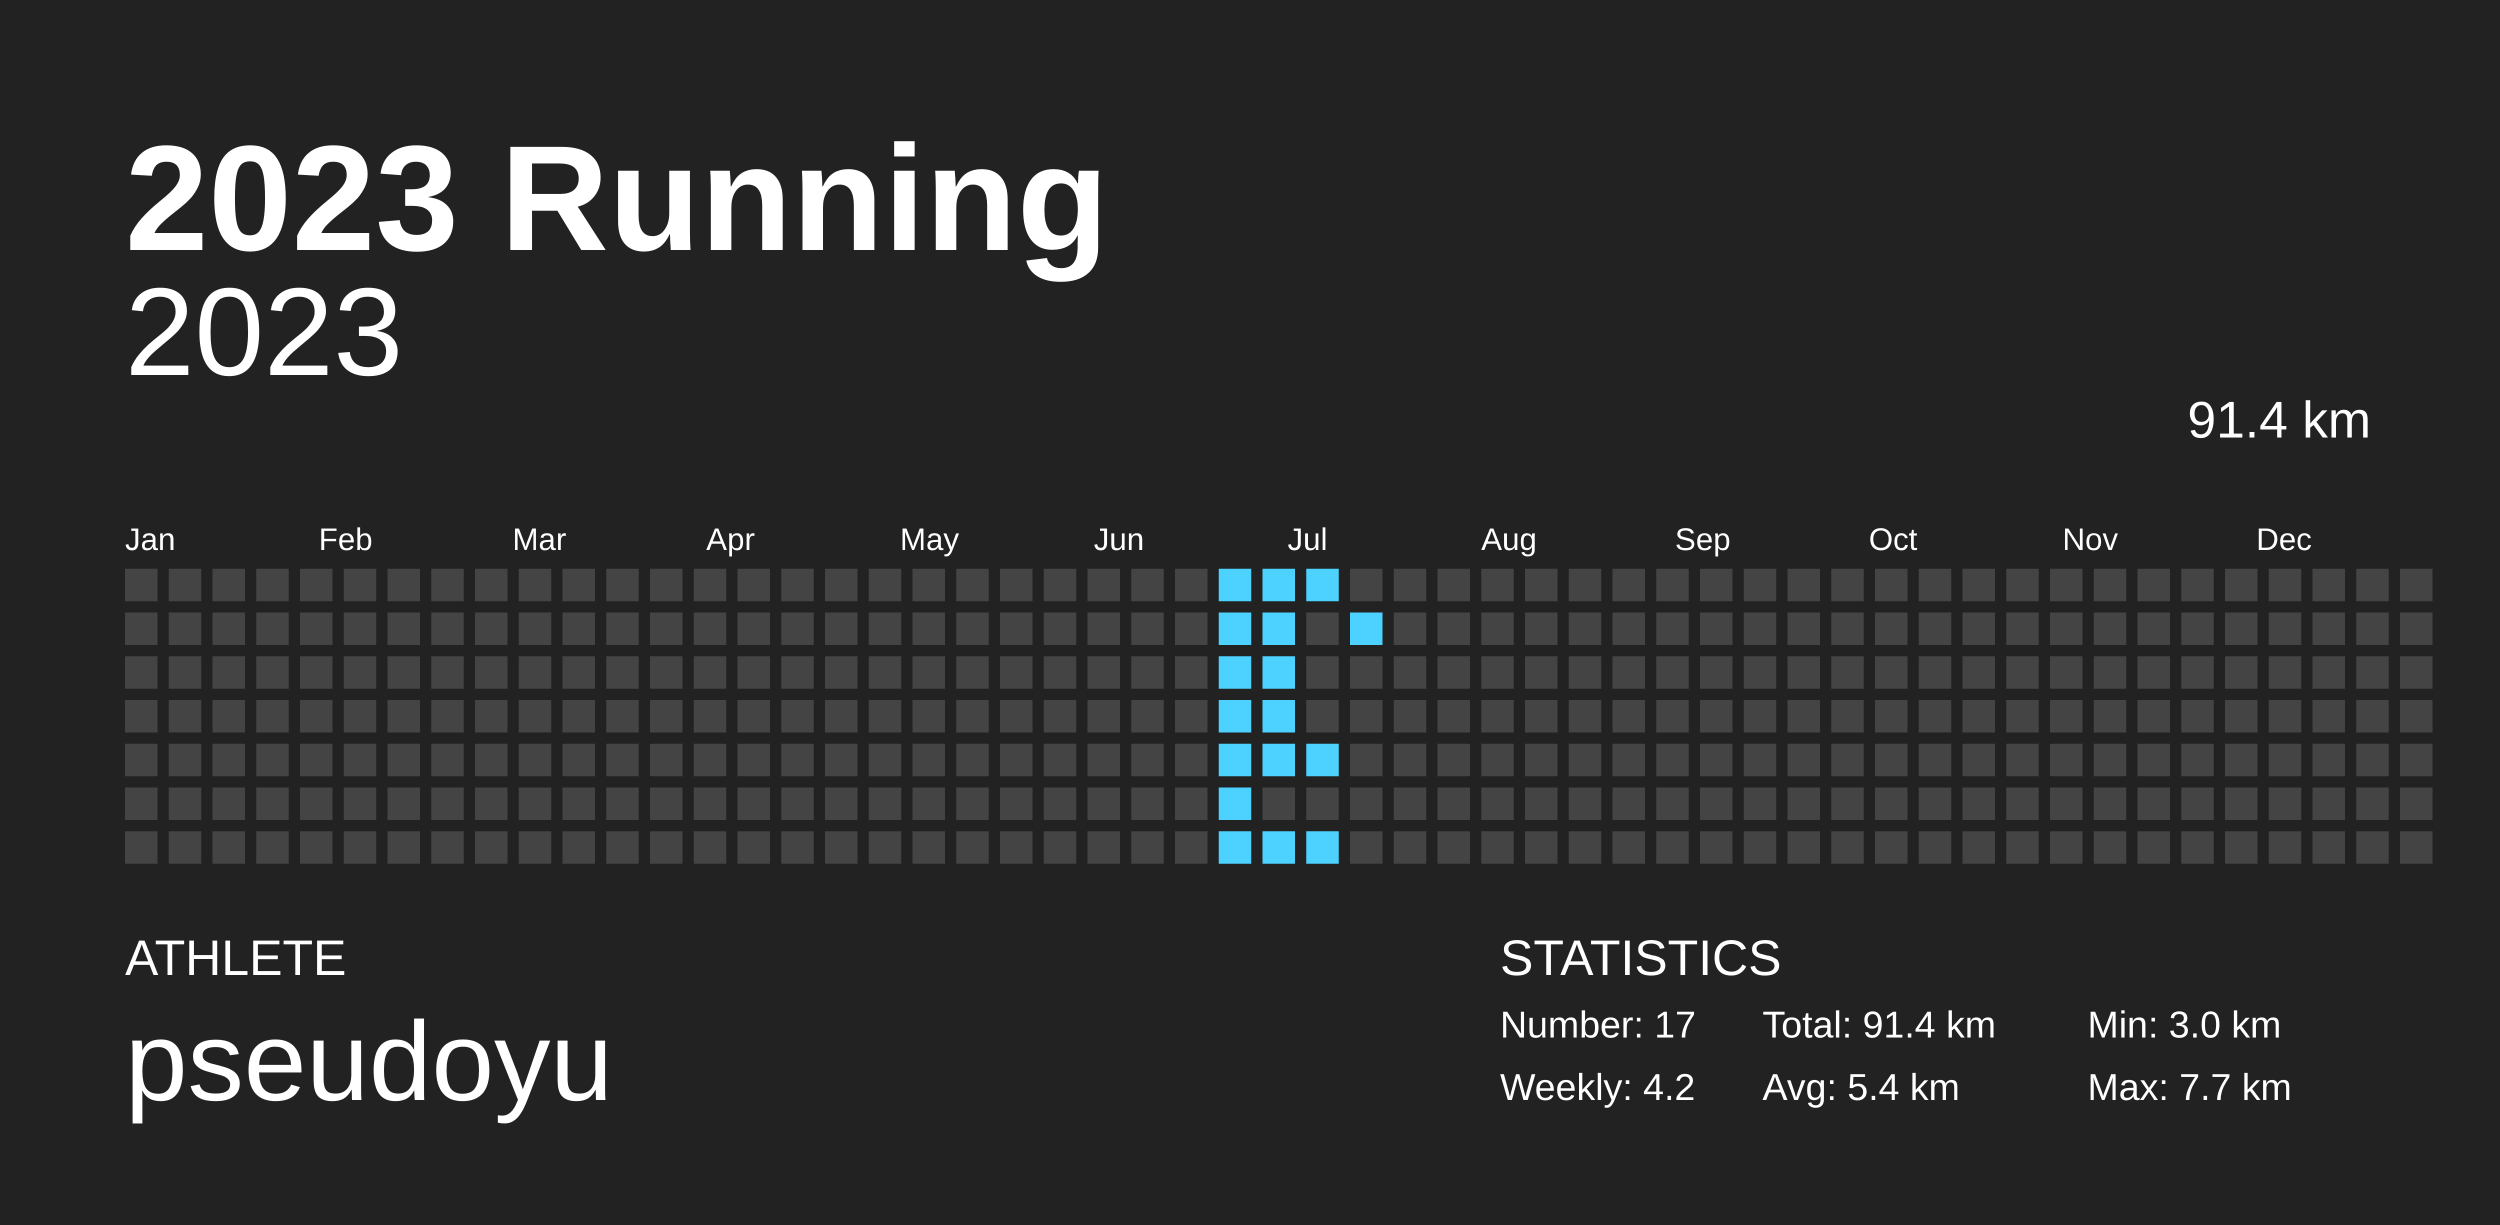
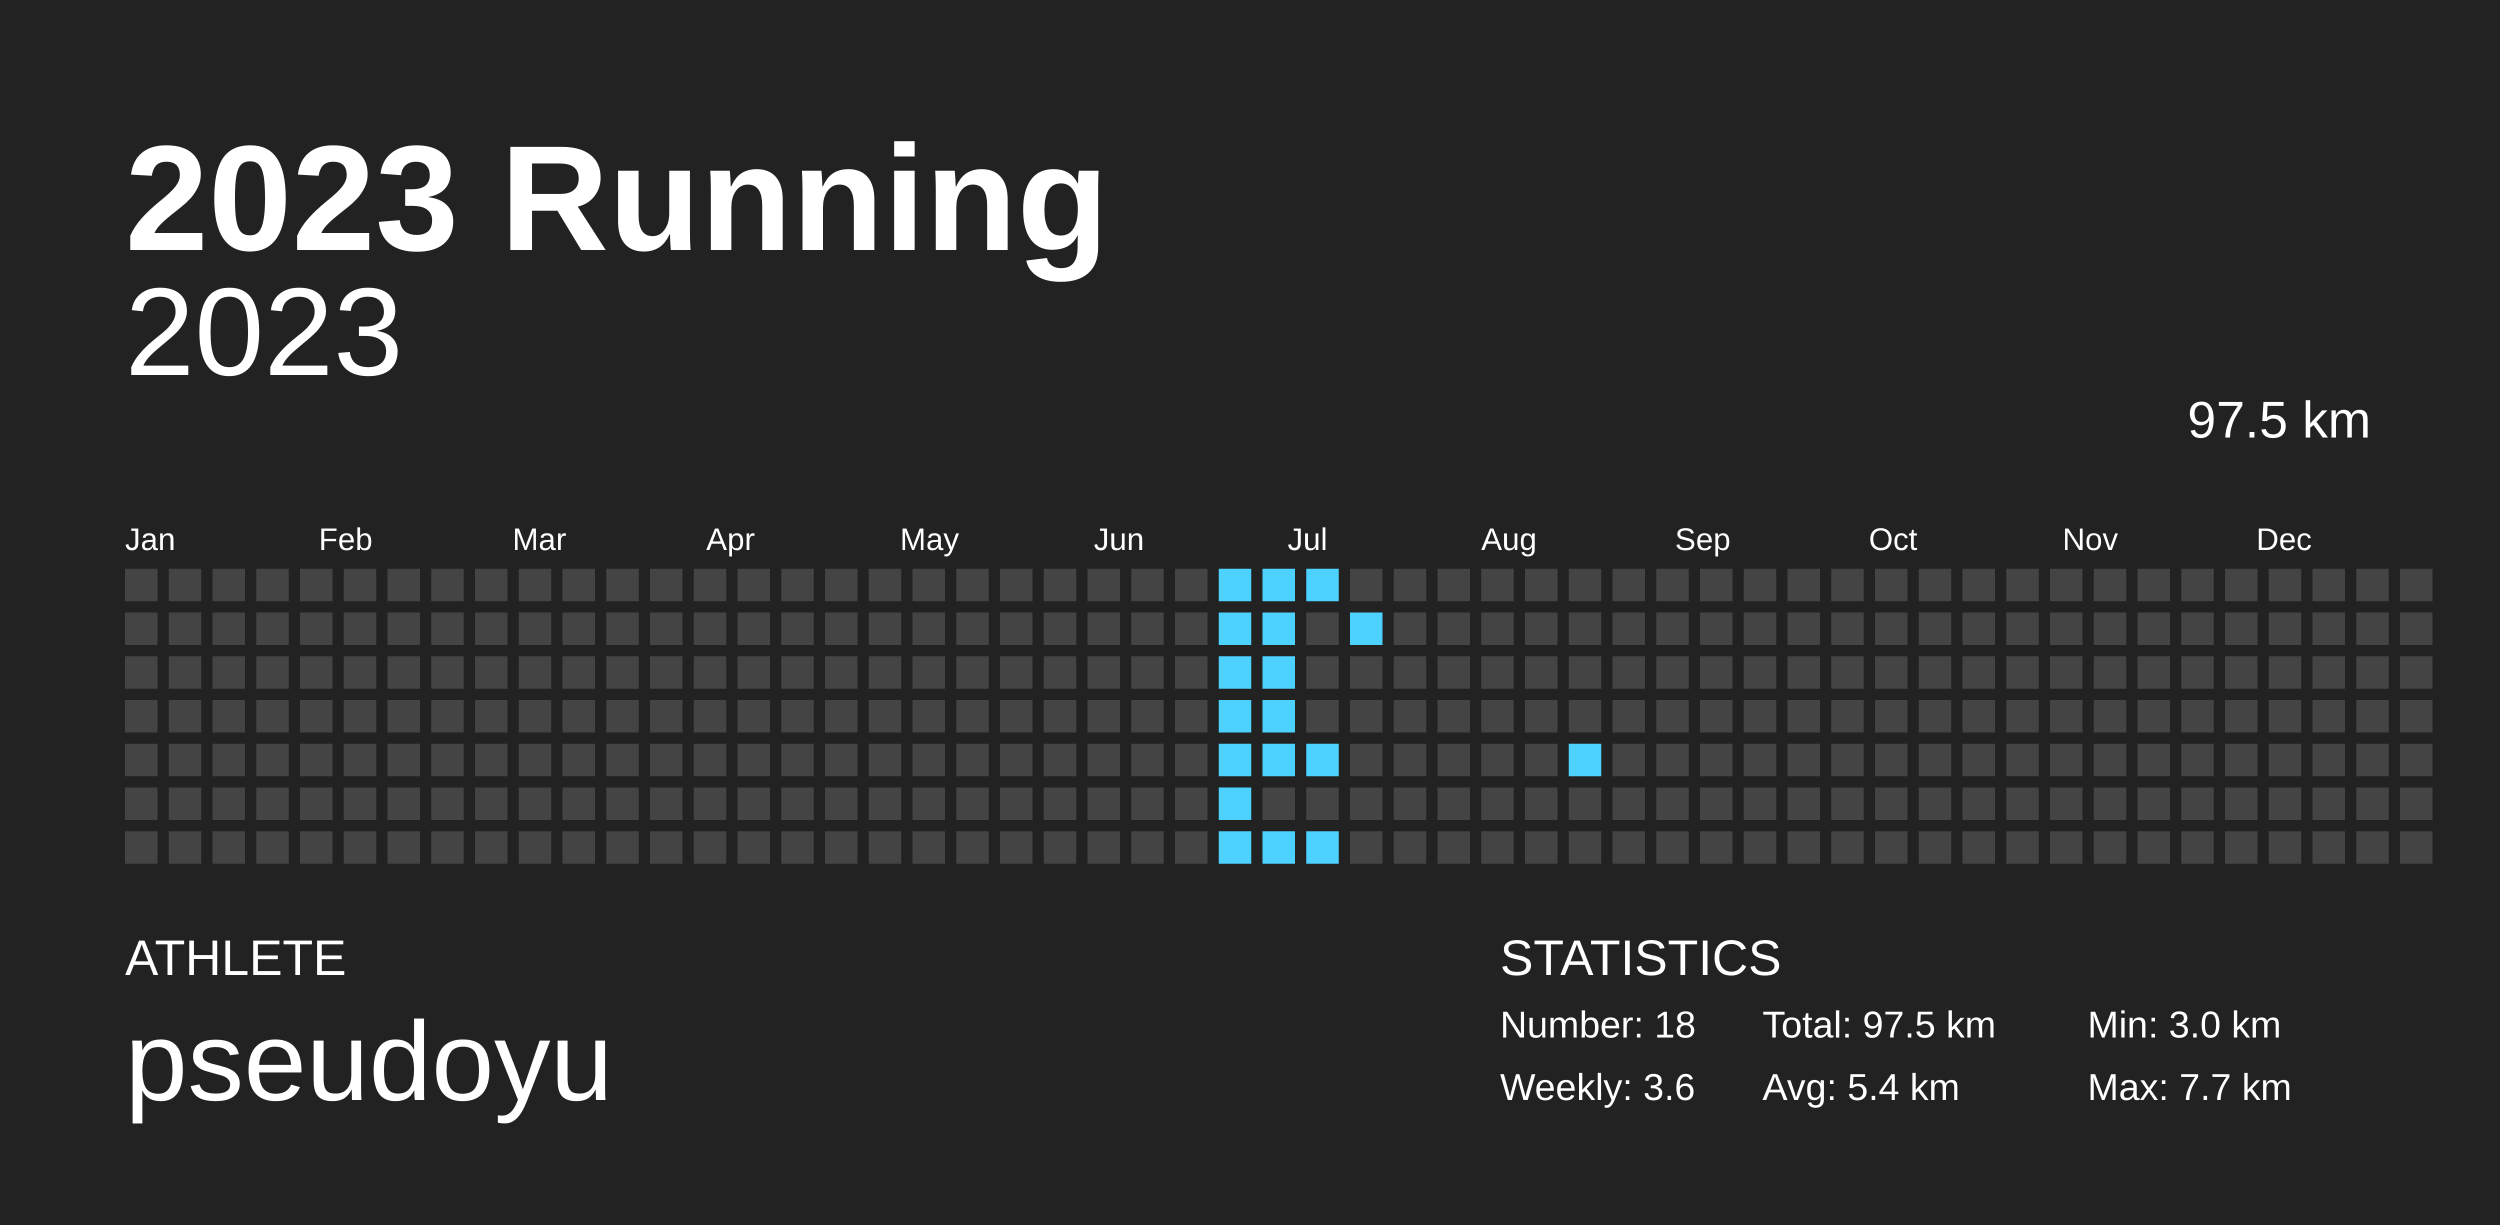
<svg xmlns="http://www.w3.org/2000/svg" baseProfile="full" height="98mm" version="1.1" viewBox="0,0,200,98" width="200mm">
  <defs />
  <rect fill="#222222" height="98" width="200" x="0" y="0" />
  <text fill="#FFFFFF" style="font-size:12px; font-family:Arial; font-weight:bold;" x="10" y="20">2023 Running</text>
  <text fill="#FFFFFF" style="font-size:4px; font-family:Arial" x="10" y="78">ATHLETE</text>
  <text fill="#FFFFFF" style="font-size:9px; font-family:Arial" x="10" y="88">pseudoyu</text>
  <text fill="#FFFFFF" style="font-size:4px; font-family:Arial" x="120" y="78">STATISTICS</text>
-   <text fill="#FFFFFF" style="font-size:3px; font-family:Arial" x="120" y="83">Number: 17</text>
-   <text fill="#FFFFFF" style="font-size:3px; font-family:Arial" x="120" y="88">Weekly: 4.2</text>
-   <text fill="#FFFFFF" style="font-size:3px; font-family:Arial" x="141" y="83">Total: 91.4 km</text>
+   <text fill="#FFFFFF" style="font-size:3px; font-family:Arial" x="120" y="83">Number: 18</text>
+   <text fill="#FFFFFF" style="font-size:3px; font-family:Arial" x="120" y="88">Weekly: 3.6</text>
+   <text fill="#FFFFFF" style="font-size:3px; font-family:Arial" x="141" y="83">Total: 97.5 km</text>
  <text fill="#FFFFFF" style="font-size:3px; font-family:Arial" x="141" y="88">Avg: 5.4 km</text>
  <text fill="#FFFFFF" style="font-size:3px; font-family:Arial" x="167" y="83">Min: 3.0 km</text>
  <text fill="#FFFFFF" style="font-size:3px; font-family:Arial" x="167" y="88">Max: 7.7 km</text>
  <text alignment-baseline="hanging" fill="#FFFFFF" style="font-size:10.0px; font-family:Arial;" x="10" y="30">2023</text>
-   <text alignment-baseline="hanging" fill="#FFFFFF" style="font-size:4.125px; font-family:Arial;" x="175" y="35">91.4 km</text>
+   <text alignment-baseline="hanging" fill="#FFFFFF" style="font-size:4.125px; font-family:Arial;" x="175" y="35">97.5 km</text>
  <text fill="#FFFFFF" style="font-size:2.5px; font-family:Arial" x="10.0" y="44">Jan</text>
  <text fill="#FFFFFF" style="font-size:2.5px; font-family:Arial" x="25.5" y="44">Feb</text>
  <text fill="#FFFFFF" style="font-size:2.5px; font-family:Arial" x="41.0" y="44">Mar</text>
  <text fill="#FFFFFF" style="font-size:2.5px; font-family:Arial" x="56.5" y="44">Apr</text>
  <text fill="#FFFFFF" style="font-size:2.5px; font-family:Arial" x="72.0" y="44">May</text>
  <text fill="#FFFFFF" style="font-size:2.5px; font-family:Arial" x="87.5" y="44">Jun</text>
  <text fill="#FFFFFF" style="font-size:2.5px; font-family:Arial" x="103.0" y="44">Jul</text>
  <text fill="#FFFFFF" style="font-size:2.5px; font-family:Arial" x="118.5" y="44">Aug</text>
  <text fill="#FFFFFF" style="font-size:2.5px; font-family:Arial" x="134.0" y="44">Sep</text>
  <text fill="#FFFFFF" style="font-size:2.5px; font-family:Arial" x="149.5" y="44">Oct</text>
  <text fill="#FFFFFF" style="font-size:2.5px; font-family:Arial" x="165.0" y="44">Nov</text>
  <text fill="#FFFFFF" style="font-size:2.5px; font-family:Arial" x="180.5" y="44">Dec</text>
  <rect fill="#444444" height="2.6" width="2.6" x="10.0" y="45.5" />
  <rect fill="#444444" height="2.6" width="2.6" x="10.0" y="49.0" />
  <rect fill="#444444" height="2.6" width="2.6" x="10.0" y="52.5" />
  <rect fill="#444444" height="2.6" width="2.6" x="10.0" y="56.0" />
  <rect fill="#444444" height="2.6" width="2.6" x="10.0" y="59.5" />
  <rect fill="#444444" height="2.6" width="2.6" x="10.0" y="63.0" />
  <rect fill="#444444" height="2.6" width="2.6" x="10.0" y="66.5" />
  <rect fill="#444444" height="2.6" width="2.6" x="13.5" y="45.5" />
  <rect fill="#444444" height="2.6" width="2.6" x="13.5" y="49.0" />
  <rect fill="#444444" height="2.6" width="2.6" x="13.5" y="52.5" />
  <rect fill="#444444" height="2.6" width="2.6" x="13.5" y="56.0" />
  <rect fill="#444444" height="2.6" width="2.6" x="13.5" y="59.5" />
  <rect fill="#444444" height="2.6" width="2.6" x="13.5" y="63.0" />
  <rect fill="#444444" height="2.6" width="2.6" x="13.5" y="66.5" />
  <rect fill="#444444" height="2.6" width="2.6" x="17.0" y="45.5" />
  <rect fill="#444444" height="2.6" width="2.6" x="17.0" y="49.0" />
  <rect fill="#444444" height="2.6" width="2.6" x="17.0" y="52.5" />
  <rect fill="#444444" height="2.6" width="2.6" x="17.0" y="56.0" />
  <rect fill="#444444" height="2.6" width="2.6" x="17.0" y="59.5" />
  <rect fill="#444444" height="2.6" width="2.6" x="17.0" y="63.0" />
  <rect fill="#444444" height="2.6" width="2.6" x="17.0" y="66.5" />
  <rect fill="#444444" height="2.6" width="2.6" x="20.5" y="45.5" />
  <rect fill="#444444" height="2.6" width="2.6" x="20.5" y="49.0" />
  <rect fill="#444444" height="2.6" width="2.6" x="20.5" y="52.5" />
  <rect fill="#444444" height="2.6" width="2.6" x="20.5" y="56.0" />
  <rect fill="#444444" height="2.6" width="2.6" x="20.5" y="59.5" />
  <rect fill="#444444" height="2.6" width="2.6" x="20.5" y="63.0" />
  <rect fill="#444444" height="2.6" width="2.6" x="20.5" y="66.5" />
  <rect fill="#444444" height="2.6" width="2.6" x="24.0" y="45.5" />
  <rect fill="#444444" height="2.6" width="2.6" x="24.0" y="49.0" />
  <rect fill="#444444" height="2.6" width="2.6" x="24.0" y="52.5" />
  <rect fill="#444444" height="2.6" width="2.6" x="24.0" y="56.0" />
  <rect fill="#444444" height="2.6" width="2.6" x="24.0" y="59.5" />
  <rect fill="#444444" height="2.6" width="2.6" x="24.0" y="63.0" />
  <rect fill="#444444" height="2.6" width="2.6" x="24.0" y="66.5" />
  <rect fill="#444444" height="2.6" width="2.6" x="27.5" y="45.5" />
  <rect fill="#444444" height="2.6" width="2.6" x="27.5" y="49.0" />
  <rect fill="#444444" height="2.6" width="2.6" x="27.5" y="52.5" />
  <rect fill="#444444" height="2.6" width="2.6" x="27.5" y="56.0" />
  <rect fill="#444444" height="2.6" width="2.6" x="27.5" y="59.5" />
  <rect fill="#444444" height="2.6" width="2.6" x="27.5" y="63.0" />
  <rect fill="#444444" height="2.6" width="2.6" x="27.5" y="66.5" />
  <rect fill="#444444" height="2.6" width="2.6" x="31.0" y="45.5" />
  <rect fill="#444444" height="2.6" width="2.6" x="31.0" y="49.0" />
  <rect fill="#444444" height="2.6" width="2.6" x="31.0" y="52.5" />
  <rect fill="#444444" height="2.6" width="2.6" x="31.0" y="56.0" />
  <rect fill="#444444" height="2.6" width="2.6" x="31.0" y="59.5" />
  <rect fill="#444444" height="2.6" width="2.6" x="31.0" y="63.0" />
  <rect fill="#444444" height="2.6" width="2.6" x="31.0" y="66.5" />
  <rect fill="#444444" height="2.6" width="2.6" x="34.5" y="45.5" />
  <rect fill="#444444" height="2.6" width="2.6" x="34.5" y="49.0" />
  <rect fill="#444444" height="2.6" width="2.6" x="34.5" y="52.5" />
  <rect fill="#444444" height="2.6" width="2.6" x="34.5" y="56.0" />
  <rect fill="#444444" height="2.6" width="2.6" x="34.5" y="59.5" />
  <rect fill="#444444" height="2.6" width="2.6" x="34.5" y="63.0" />
  <rect fill="#444444" height="2.6" width="2.6" x="34.5" y="66.5" />
  <rect fill="#444444" height="2.6" width="2.6" x="38.0" y="45.5" />
  <rect fill="#444444" height="2.6" width="2.6" x="38.0" y="49.0" />
  <rect fill="#444444" height="2.6" width="2.6" x="38.0" y="52.5" />
  <rect fill="#444444" height="2.6" width="2.6" x="38.0" y="56.0" />
  <rect fill="#444444" height="2.6" width="2.6" x="38.0" y="59.5" />
  <rect fill="#444444" height="2.6" width="2.6" x="38.0" y="63.0" />
  <rect fill="#444444" height="2.6" width="2.6" x="38.0" y="66.5" />
  <rect fill="#444444" height="2.6" width="2.6" x="41.5" y="45.5" />
  <rect fill="#444444" height="2.6" width="2.6" x="41.5" y="49.0" />
  <rect fill="#444444" height="2.6" width="2.6" x="41.5" y="52.5" />
  <rect fill="#444444" height="2.6" width="2.6" x="41.5" y="56.0" />
  <rect fill="#444444" height="2.6" width="2.6" x="41.5" y="59.5" />
  <rect fill="#444444" height="2.6" width="2.6" x="41.5" y="63.0" />
  <rect fill="#444444" height="2.6" width="2.6" x="41.5" y="66.5" />
  <rect fill="#444444" height="2.6" width="2.6" x="45.0" y="45.5" />
  <rect fill="#444444" height="2.6" width="2.6" x="45.0" y="49.0" />
  <rect fill="#444444" height="2.6" width="2.6" x="45.0" y="52.5" />
  <rect fill="#444444" height="2.6" width="2.6" x="45.0" y="56.0" />
  <rect fill="#444444" height="2.6" width="2.6" x="45.0" y="59.5" />
  <rect fill="#444444" height="2.6" width="2.6" x="45.0" y="63.0" />
  <rect fill="#444444" height="2.6" width="2.6" x="45.0" y="66.5" />
  <rect fill="#444444" height="2.6" width="2.6" x="48.5" y="45.5" />
  <rect fill="#444444" height="2.6" width="2.6" x="48.5" y="49.0" />
  <rect fill="#444444" height="2.6" width="2.6" x="48.5" y="52.5" />
  <rect fill="#444444" height="2.6" width="2.6" x="48.5" y="56.0" />
  <rect fill="#444444" height="2.6" width="2.6" x="48.5" y="59.5" />
  <rect fill="#444444" height="2.6" width="2.6" x="48.5" y="63.0" />
  <rect fill="#444444" height="2.6" width="2.6" x="48.5" y="66.5" />
  <rect fill="#444444" height="2.6" width="2.6" x="52.0" y="45.5" />
  <rect fill="#444444" height="2.6" width="2.6" x="52.0" y="49.0" />
  <rect fill="#444444" height="2.6" width="2.6" x="52.0" y="52.5" />
  <rect fill="#444444" height="2.6" width="2.6" x="52.0" y="56.0" />
  <rect fill="#444444" height="2.6" width="2.6" x="52.0" y="59.5" />
  <rect fill="#444444" height="2.6" width="2.6" x="52.0" y="63.0" />
  <rect fill="#444444" height="2.6" width="2.6" x="52.0" y="66.5" />
  <rect fill="#444444" height="2.6" width="2.6" x="55.5" y="45.5" />
  <rect fill="#444444" height="2.6" width="2.6" x="55.5" y="49.0" />
  <rect fill="#444444" height="2.6" width="2.6" x="55.5" y="52.5" />
  <rect fill="#444444" height="2.6" width="2.6" x="55.5" y="56.0" />
  <rect fill="#444444" height="2.6" width="2.6" x="55.5" y="59.5" />
  <rect fill="#444444" height="2.6" width="2.6" x="55.5" y="63.0" />
  <rect fill="#444444" height="2.6" width="2.6" x="55.5" y="66.5" />
  <rect fill="#444444" height="2.6" width="2.6" x="59.0" y="45.5" />
  <rect fill="#444444" height="2.6" width="2.6" x="59.0" y="49.0" />
  <rect fill="#444444" height="2.6" width="2.6" x="59.0" y="52.5" />
  <rect fill="#444444" height="2.6" width="2.6" x="59.0" y="56.0" />
  <rect fill="#444444" height="2.6" width="2.6" x="59.0" y="59.5" />
  <rect fill="#444444" height="2.6" width="2.6" x="59.0" y="63.0" />
  <rect fill="#444444" height="2.6" width="2.6" x="59.0" y="66.5" />
  <rect fill="#444444" height="2.6" width="2.6" x="62.5" y="45.5" />
  <rect fill="#444444" height="2.6" width="2.6" x="62.5" y="49.0" />
  <rect fill="#444444" height="2.6" width="2.6" x="62.5" y="52.5" />
  <rect fill="#444444" height="2.6" width="2.6" x="62.5" y="56.0" />
  <rect fill="#444444" height="2.6" width="2.6" x="62.5" y="59.5" />
  <rect fill="#444444" height="2.6" width="2.6" x="62.5" y="63.0" />
  <rect fill="#444444" height="2.6" width="2.6" x="62.5" y="66.5" />
  <rect fill="#444444" height="2.6" width="2.6" x="66.0" y="45.5" />
  <rect fill="#444444" height="2.6" width="2.6" x="66.0" y="49.0" />
  <rect fill="#444444" height="2.6" width="2.6" x="66.0" y="52.5" />
  <rect fill="#444444" height="2.6" width="2.6" x="66.0" y="56.0" />
  <rect fill="#444444" height="2.6" width="2.6" x="66.0" y="59.5" />
  <rect fill="#444444" height="2.6" width="2.6" x="66.0" y="63.0" />
  <rect fill="#444444" height="2.6" width="2.6" x="66.0" y="66.5" />
  <rect fill="#444444" height="2.6" width="2.6" x="69.5" y="45.5" />
  <rect fill="#444444" height="2.6" width="2.6" x="69.5" y="49.0" />
  <rect fill="#444444" height="2.6" width="2.6" x="69.5" y="52.5" />
  <rect fill="#444444" height="2.6" width="2.6" x="69.5" y="56.0" />
  <rect fill="#444444" height="2.6" width="2.6" x="69.5" y="59.5" />
  <rect fill="#444444" height="2.6" width="2.6" x="69.5" y="63.0" />
  <rect fill="#444444" height="2.6" width="2.6" x="69.5" y="66.5" />
  <rect fill="#444444" height="2.6" width="2.6" x="73.0" y="45.5" />
  <rect fill="#444444" height="2.6" width="2.6" x="73.0" y="49.0" />
  <rect fill="#444444" height="2.6" width="2.6" x="73.0" y="52.5" />
  <rect fill="#444444" height="2.6" width="2.6" x="73.0" y="56.0" />
  <rect fill="#444444" height="2.6" width="2.6" x="73.0" y="59.5" />
  <rect fill="#444444" height="2.6" width="2.6" x="73.0" y="63.0" />
  <rect fill="#444444" height="2.6" width="2.6" x="73.0" y="66.5" />
  <rect fill="#444444" height="2.6" width="2.6" x="76.5" y="45.5" />
  <rect fill="#444444" height="2.6" width="2.6" x="76.5" y="49.0" />
  <rect fill="#444444" height="2.6" width="2.6" x="76.5" y="52.5" />
  <rect fill="#444444" height="2.6" width="2.6" x="76.5" y="56.0" />
  <rect fill="#444444" height="2.6" width="2.6" x="76.5" y="59.5" />
  <rect fill="#444444" height="2.6" width="2.6" x="76.5" y="63.0" />
  <rect fill="#444444" height="2.6" width="2.6" x="76.5" y="66.5" />
  <rect fill="#444444" height="2.6" width="2.6" x="80.0" y="45.5" />
  <rect fill="#444444" height="2.6" width="2.6" x="80.0" y="49.0" />
  <rect fill="#444444" height="2.6" width="2.6" x="80.0" y="52.5" />
  <rect fill="#444444" height="2.6" width="2.6" x="80.0" y="56.0" />
  <rect fill="#444444" height="2.6" width="2.6" x="80.0" y="59.5" />
  <rect fill="#444444" height="2.6" width="2.6" x="80.0" y="63.0" />
  <rect fill="#444444" height="2.6" width="2.6" x="80.0" y="66.5" />
  <rect fill="#444444" height="2.6" width="2.6" x="83.5" y="45.5" />
  <rect fill="#444444" height="2.6" width="2.6" x="83.5" y="49.0" />
  <rect fill="#444444" height="2.6" width="2.6" x="83.5" y="52.5" />
  <rect fill="#444444" height="2.6" width="2.6" x="83.5" y="56.0" />
  <rect fill="#444444" height="2.6" width="2.6" x="83.5" y="59.5" />
  <rect fill="#444444" height="2.6" width="2.6" x="83.5" y="63.0" />
  <rect fill="#444444" height="2.6" width="2.6" x="83.5" y="66.5" />
  <rect fill="#444444" height="2.6" width="2.6" x="87.0" y="45.5" />
  <rect fill="#444444" height="2.6" width="2.6" x="87.0" y="49.0" />
  <rect fill="#444444" height="2.6" width="2.6" x="87.0" y="52.5" />
  <rect fill="#444444" height="2.6" width="2.6" x="87.0" y="56.0" />
  <rect fill="#444444" height="2.6" width="2.6" x="87.0" y="59.5" />
  <rect fill="#444444" height="2.6" width="2.6" x="87.0" y="63.0" />
  <rect fill="#444444" height="2.6" width="2.6" x="87.0" y="66.5" />
  <rect fill="#444444" height="2.6" width="2.6" x="90.5" y="45.5" />
  <rect fill="#444444" height="2.6" width="2.6" x="90.5" y="49.0" />
  <rect fill="#444444" height="2.6" width="2.6" x="90.5" y="52.5" />
  <rect fill="#444444" height="2.6" width="2.6" x="90.5" y="56.0" />
  <rect fill="#444444" height="2.6" width="2.6" x="90.5" y="59.5" />
  <rect fill="#444444" height="2.6" width="2.6" x="90.5" y="63.0" />
  <rect fill="#444444" height="2.6" width="2.6" x="90.5" y="66.5" />
  <rect fill="#444444" height="2.6" width="2.6" x="94.0" y="45.5" />
  <rect fill="#444444" height="2.6" width="2.6" x="94.0" y="49.0" />
  <rect fill="#444444" height="2.6" width="2.6" x="94.0" y="52.5" />
  <rect fill="#444444" height="2.6" width="2.6" x="94.0" y="56.0" />
  <rect fill="#444444" height="2.6" width="2.6" x="94.0" y="59.5" />
  <rect fill="#444444" height="2.6" width="2.6" x="94.0" y="63.0" />
  <rect fill="#444444" height="2.6" width="2.6" x="94.0" y="66.5" />
  <rect fill="#4dd2ff" height="2.6" width="2.6" x="97.5" y="45.5" />
  <rect fill="#4dd2ff" height="2.6" width="2.6" x="97.5" y="49.0" />
  <rect fill="#4dd2ff" height="2.6" width="2.6" x="97.5" y="52.5" />
  <rect fill="#4dd2ff" height="2.6" width="2.6" x="97.5" y="56.0" />
  <rect fill="#4dd2ff" height="2.6" width="2.6" x="97.5" y="59.5" />
  <rect fill="#4dd2ff" height="2.6" width="2.6" x="97.5" y="63.0" />
  <rect fill="#4dd2ff" height="2.6" width="2.6" x="97.5" y="66.5" />
  <rect fill="#4dd2ff" height="2.6" width="2.6" x="101.0" y="45.5" />
  <rect fill="#4dd2ff" height="2.6" width="2.6" x="101.0" y="49.0" />
  <rect fill="#4dd2ff" height="2.6" width="2.6" x="101.0" y="52.5" />
  <rect fill="#4dd2ff" height="2.6" width="2.6" x="101.0" y="56.0" />
  <rect fill="#4dd2ff" height="2.6" width="2.6" x="101.0" y="59.5" />
  <rect fill="#444444" height="2.6" width="2.6" x="101.0" y="63.0" />
  <rect fill="#4dd2ff" height="2.6" width="2.6" x="101.0" y="66.5" />
  <rect fill="#4dd2ff" height="2.6" width="2.6" x="104.5" y="45.5" />
  <rect fill="#444444" height="2.6" width="2.6" x="104.5" y="49.0" />
  <rect fill="#444444" height="2.6" width="2.6" x="104.5" y="52.5" />
  <rect fill="#444444" height="2.6" width="2.6" x="104.5" y="56.0" />
  <rect fill="#4dd2ff" height="2.6" width="2.6" x="104.5" y="59.5" />
  <rect fill="#444444" height="2.6" width="2.6" x="104.5" y="63.0" />
  <rect fill="#4dd2ff" height="2.6" width="2.6" x="104.5" y="66.5" />
  <rect fill="#444444" height="2.6" width="2.6" x="108.0" y="45.5" />
  <rect fill="#4dd2ff" height="2.6" width="2.6" x="108.0" y="49.0" />
  <rect fill="#444444" height="2.6" width="2.6" x="108.0" y="52.5" />
  <rect fill="#444444" height="2.6" width="2.6" x="108.0" y="56.0" />
  <rect fill="#444444" height="2.6" width="2.6" x="108.0" y="59.5" />
  <rect fill="#444444" height="2.6" width="2.6" x="108.0" y="63.0" />
  <rect fill="#444444" height="2.6" width="2.6" x="108.0" y="66.5" />
  <rect fill="#444444" height="2.6" width="2.6" x="111.5" y="45.5" />
  <rect fill="#444444" height="2.6" width="2.6" x="111.5" y="49.0" />
  <rect fill="#444444" height="2.6" width="2.6" x="111.5" y="52.5" />
  <rect fill="#444444" height="2.6" width="2.6" x="111.5" y="56.0" />
  <rect fill="#444444" height="2.6" width="2.6" x="111.5" y="59.5" />
  <rect fill="#444444" height="2.6" width="2.6" x="111.5" y="63.0" />
  <rect fill="#444444" height="2.6" width="2.6" x="111.5" y="66.5" />
  <rect fill="#444444" height="2.6" width="2.6" x="115.0" y="45.5" />
  <rect fill="#444444" height="2.6" width="2.6" x="115.0" y="49.0" />
  <rect fill="#444444" height="2.6" width="2.6" x="115.0" y="52.5" />
  <rect fill="#444444" height="2.6" width="2.6" x="115.0" y="56.0" />
  <rect fill="#444444" height="2.6" width="2.6" x="115.0" y="59.5" />
  <rect fill="#444444" height="2.6" width="2.6" x="115.0" y="63.0" />
  <rect fill="#444444" height="2.6" width="2.6" x="115.0" y="66.5" />
  <rect fill="#444444" height="2.6" width="2.6" x="118.5" y="45.5" />
  <rect fill="#444444" height="2.6" width="2.6" x="118.5" y="49.0" />
  <rect fill="#444444" height="2.6" width="2.6" x="118.5" y="52.5" />
  <rect fill="#444444" height="2.6" width="2.6" x="118.5" y="56.0" />
  <rect fill="#444444" height="2.6" width="2.6" x="118.5" y="59.5" />
  <rect fill="#444444" height="2.6" width="2.6" x="118.5" y="63.0" />
  <rect fill="#444444" height="2.6" width="2.6" x="118.5" y="66.5" />
  <rect fill="#444444" height="2.6" width="2.6" x="122.0" y="45.5" />
  <rect fill="#444444" height="2.6" width="2.6" x="122.0" y="49.0" />
  <rect fill="#444444" height="2.6" width="2.6" x="122.0" y="52.5" />
  <rect fill="#444444" height="2.6" width="2.6" x="122.0" y="56.0" />
  <rect fill="#444444" height="2.6" width="2.6" x="122.0" y="59.5" />
  <rect fill="#444444" height="2.6" width="2.6" x="122.0" y="63.0" />
  <rect fill="#444444" height="2.6" width="2.6" x="122.0" y="66.5" />
  <rect fill="#444444" height="2.6" width="2.6" x="125.5" y="45.5" />
  <rect fill="#444444" height="2.6" width="2.6" x="125.5" y="49.0" />
  <rect fill="#444444" height="2.6" width="2.6" x="125.5" y="52.5" />
  <rect fill="#444444" height="2.6" width="2.6" x="125.5" y="56.0" />
-   <rect fill="#444444" height="2.6" width="2.6" x="125.5" y="59.5" />
+   <rect fill="#4dd2ff" height="2.6" width="2.6" x="125.5" y="59.5" />
  <rect fill="#444444" height="2.6" width="2.6" x="125.5" y="63.0" />
  <rect fill="#444444" height="2.6" width="2.6" x="125.5" y="66.5" />
  <rect fill="#444444" height="2.6" width="2.6" x="129.0" y="45.5" />
  <rect fill="#444444" height="2.6" width="2.6" x="129.0" y="49.0" />
  <rect fill="#444444" height="2.6" width="2.6" x="129.0" y="52.5" />
  <rect fill="#444444" height="2.6" width="2.6" x="129.0" y="56.0" />
  <rect fill="#444444" height="2.6" width="2.6" x="129.0" y="59.5" />
  <rect fill="#444444" height="2.6" width="2.6" x="129.0" y="63.0" />
  <rect fill="#444444" height="2.6" width="2.6" x="129.0" y="66.5" />
  <rect fill="#444444" height="2.6" width="2.6" x="132.5" y="45.5" />
  <rect fill="#444444" height="2.6" width="2.6" x="132.5" y="49.0" />
  <rect fill="#444444" height="2.6" width="2.6" x="132.5" y="52.5" />
  <rect fill="#444444" height="2.6" width="2.6" x="132.5" y="56.0" />
  <rect fill="#444444" height="2.6" width="2.6" x="132.5" y="59.5" />
  <rect fill="#444444" height="2.6" width="2.6" x="132.5" y="63.0" />
  <rect fill="#444444" height="2.6" width="2.6" x="132.5" y="66.5" />
  <rect fill="#444444" height="2.6" width="2.6" x="136.0" y="45.5" />
  <rect fill="#444444" height="2.6" width="2.6" x="136.0" y="49.0" />
  <rect fill="#444444" height="2.6" width="2.6" x="136.0" y="52.5" />
  <rect fill="#444444" height="2.6" width="2.6" x="136.0" y="56.0" />
  <rect fill="#444444" height="2.6" width="2.6" x="136.0" y="59.5" />
  <rect fill="#444444" height="2.6" width="2.6" x="136.0" y="63.0" />
  <rect fill="#444444" height="2.6" width="2.6" x="136.0" y="66.5" />
  <rect fill="#444444" height="2.6" width="2.6" x="139.5" y="45.5" />
  <rect fill="#444444" height="2.6" width="2.6" x="139.5" y="49.0" />
  <rect fill="#444444" height="2.6" width="2.6" x="139.5" y="52.5" />
  <rect fill="#444444" height="2.6" width="2.6" x="139.5" y="56.0" />
  <rect fill="#444444" height="2.6" width="2.6" x="139.5" y="59.5" />
  <rect fill="#444444" height="2.6" width="2.6" x="139.5" y="63.0" />
  <rect fill="#444444" height="2.6" width="2.6" x="139.5" y="66.5" />
  <rect fill="#444444" height="2.6" width="2.6" x="143.0" y="45.5" />
  <rect fill="#444444" height="2.6" width="2.6" x="143.0" y="49.0" />
  <rect fill="#444444" height="2.6" width="2.6" x="143.0" y="52.5" />
  <rect fill="#444444" height="2.6" width="2.6" x="143.0" y="56.0" />
  <rect fill="#444444" height="2.6" width="2.6" x="143.0" y="59.5" />
  <rect fill="#444444" height="2.6" width="2.6" x="143.0" y="63.0" />
  <rect fill="#444444" height="2.6" width="2.6" x="143.0" y="66.5" />
  <rect fill="#444444" height="2.6" width="2.6" x="146.5" y="45.5" />
  <rect fill="#444444" height="2.6" width="2.6" x="146.5" y="49.0" />
  <rect fill="#444444" height="2.6" width="2.6" x="146.5" y="52.5" />
  <rect fill="#444444" height="2.6" width="2.6" x="146.5" y="56.0" />
  <rect fill="#444444" height="2.6" width="2.6" x="146.5" y="59.5" />
  <rect fill="#444444" height="2.6" width="2.6" x="146.5" y="63.0" />
  <rect fill="#444444" height="2.6" width="2.6" x="146.5" y="66.5" />
  <rect fill="#444444" height="2.6" width="2.6" x="150.0" y="45.5" />
  <rect fill="#444444" height="2.6" width="2.6" x="150.0" y="49.0" />
  <rect fill="#444444" height="2.6" width="2.6" x="150.0" y="52.5" />
  <rect fill="#444444" height="2.6" width="2.6" x="150.0" y="56.0" />
  <rect fill="#444444" height="2.6" width="2.6" x="150.0" y="59.5" />
  <rect fill="#444444" height="2.6" width="2.6" x="150.0" y="63.0" />
  <rect fill="#444444" height="2.6" width="2.6" x="150.0" y="66.5" />
  <rect fill="#444444" height="2.6" width="2.6" x="153.5" y="45.5" />
  <rect fill="#444444" height="2.6" width="2.6" x="153.5" y="49.0" />
  <rect fill="#444444" height="2.6" width="2.6" x="153.5" y="52.5" />
  <rect fill="#444444" height="2.6" width="2.6" x="153.5" y="56.0" />
  <rect fill="#444444" height="2.6" width="2.6" x="153.5" y="59.5" />
  <rect fill="#444444" height="2.6" width="2.6" x="153.5" y="63.0" />
  <rect fill="#444444" height="2.6" width="2.6" x="153.5" y="66.5" />
  <rect fill="#444444" height="2.6" width="2.6" x="157.0" y="45.5" />
  <rect fill="#444444" height="2.6" width="2.6" x="157.0" y="49.0" />
  <rect fill="#444444" height="2.6" width="2.6" x="157.0" y="52.5" />
  <rect fill="#444444" height="2.6" width="2.6" x="157.0" y="56.0" />
  <rect fill="#444444" height="2.6" width="2.6" x="157.0" y="59.5" />
  <rect fill="#444444" height="2.6" width="2.6" x="157.0" y="63.0" />
  <rect fill="#444444" height="2.6" width="2.6" x="157.0" y="66.5" />
  <rect fill="#444444" height="2.6" width="2.6" x="160.5" y="45.5" />
  <rect fill="#444444" height="2.6" width="2.6" x="160.5" y="49.0" />
  <rect fill="#444444" height="2.6" width="2.6" x="160.5" y="52.5" />
  <rect fill="#444444" height="2.6" width="2.6" x="160.5" y="56.0" />
  <rect fill="#444444" height="2.6" width="2.6" x="160.5" y="59.5" />
  <rect fill="#444444" height="2.6" width="2.6" x="160.5" y="63.0" />
  <rect fill="#444444" height="2.6" width="2.6" x="160.5" y="66.5" />
  <rect fill="#444444" height="2.6" width="2.6" x="164.0" y="45.5" />
  <rect fill="#444444" height="2.6" width="2.6" x="164.0" y="49.0" />
  <rect fill="#444444" height="2.6" width="2.6" x="164.0" y="52.5" />
  <rect fill="#444444" height="2.6" width="2.6" x="164.0" y="56.0" />
  <rect fill="#444444" height="2.6" width="2.6" x="164.0" y="59.5" />
  <rect fill="#444444" height="2.6" width="2.6" x="164.0" y="63.0" />
  <rect fill="#444444" height="2.6" width="2.6" x="164.0" y="66.5" />
  <rect fill="#444444" height="2.6" width="2.6" x="167.5" y="45.5" />
  <rect fill="#444444" height="2.6" width="2.6" x="167.5" y="49.0" />
  <rect fill="#444444" height="2.6" width="2.6" x="167.5" y="52.5" />
  <rect fill="#444444" height="2.6" width="2.6" x="167.5" y="56.0" />
  <rect fill="#444444" height="2.6" width="2.6" x="167.5" y="59.5" />
  <rect fill="#444444" height="2.6" width="2.6" x="167.5" y="63.0" />
  <rect fill="#444444" height="2.6" width="2.6" x="167.5" y="66.5" />
  <rect fill="#444444" height="2.6" width="2.6" x="171.0" y="45.5" />
  <rect fill="#444444" height="2.6" width="2.6" x="171.0" y="49.0" />
  <rect fill="#444444" height="2.6" width="2.6" x="171.0" y="52.5" />
  <rect fill="#444444" height="2.6" width="2.6" x="171.0" y="56.0" />
  <rect fill="#444444" height="2.6" width="2.6" x="171.0" y="59.5" />
  <rect fill="#444444" height="2.6" width="2.6" x="171.0" y="63.0" />
  <rect fill="#444444" height="2.6" width="2.6" x="171.0" y="66.5" />
  <rect fill="#444444" height="2.6" width="2.6" x="174.5" y="45.5" />
  <rect fill="#444444" height="2.6" width="2.6" x="174.5" y="49.0" />
  <rect fill="#444444" height="2.6" width="2.6" x="174.5" y="52.5" />
  <rect fill="#444444" height="2.6" width="2.6" x="174.5" y="56.0" />
  <rect fill="#444444" height="2.6" width="2.6" x="174.5" y="59.5" />
  <rect fill="#444444" height="2.6" width="2.6" x="174.5" y="63.0" />
  <rect fill="#444444" height="2.6" width="2.6" x="174.5" y="66.5" />
  <rect fill="#444444" height="2.6" width="2.6" x="178.0" y="45.5" />
  <rect fill="#444444" height="2.6" width="2.6" x="178.0" y="49.0" />
  <rect fill="#444444" height="2.6" width="2.6" x="178.0" y="52.5" />
  <rect fill="#444444" height="2.6" width="2.6" x="178.0" y="56.0" />
  <rect fill="#444444" height="2.6" width="2.6" x="178.0" y="59.5" />
  <rect fill="#444444" height="2.6" width="2.6" x="178.0" y="63.0" />
  <rect fill="#444444" height="2.6" width="2.6" x="178.0" y="66.5" />
  <rect fill="#444444" height="2.6" width="2.6" x="181.5" y="45.5" />
  <rect fill="#444444" height="2.6" width="2.6" x="181.5" y="49.0" />
  <rect fill="#444444" height="2.6" width="2.6" x="181.5" y="52.5" />
  <rect fill="#444444" height="2.6" width="2.6" x="181.5" y="56.0" />
  <rect fill="#444444" height="2.6" width="2.6" x="181.5" y="59.5" />
  <rect fill="#444444" height="2.6" width="2.6" x="181.5" y="63.0" />
  <rect fill="#444444" height="2.6" width="2.6" x="181.5" y="66.5" />
  <rect fill="#444444" height="2.6" width="2.6" x="185.0" y="45.5" />
  <rect fill="#444444" height="2.6" width="2.6" x="185.0" y="49.0" />
  <rect fill="#444444" height="2.6" width="2.6" x="185.0" y="52.5" />
  <rect fill="#444444" height="2.6" width="2.6" x="185.0" y="56.0" />
  <rect fill="#444444" height="2.6" width="2.6" x="185.0" y="59.5" />
  <rect fill="#444444" height="2.6" width="2.6" x="185.0" y="63.0" />
  <rect fill="#444444" height="2.6" width="2.6" x="185.0" y="66.5" />
  <rect fill="#444444" height="2.6" width="2.6" x="188.5" y="45.5" />
  <rect fill="#444444" height="2.6" width="2.6" x="188.5" y="49.0" />
  <rect fill="#444444" height="2.6" width="2.6" x="188.5" y="52.5" />
  <rect fill="#444444" height="2.6" width="2.6" x="188.5" y="56.0" />
  <rect fill="#444444" height="2.6" width="2.6" x="188.5" y="59.5" />
  <rect fill="#444444" height="2.6" width="2.6" x="188.5" y="63.0" />
  <rect fill="#444444" height="2.6" width="2.6" x="188.5" y="66.5" />
  <rect fill="#444444" height="2.6" width="2.6" x="192.0" y="45.5" />
  <rect fill="#444444" height="2.6" width="2.6" x="192.0" y="49.0" />
  <rect fill="#444444" height="2.6" width="2.6" x="192.0" y="52.5" />
  <rect fill="#444444" height="2.6" width="2.6" x="192.0" y="56.0" />
  <rect fill="#444444" height="2.6" width="2.6" x="192.0" y="59.5" />
  <rect fill="#444444" height="2.6" width="2.6" x="192.0" y="63.0" />
  <rect fill="#444444" height="2.6" width="2.6" x="192.0" y="66.5" />
</svg>
